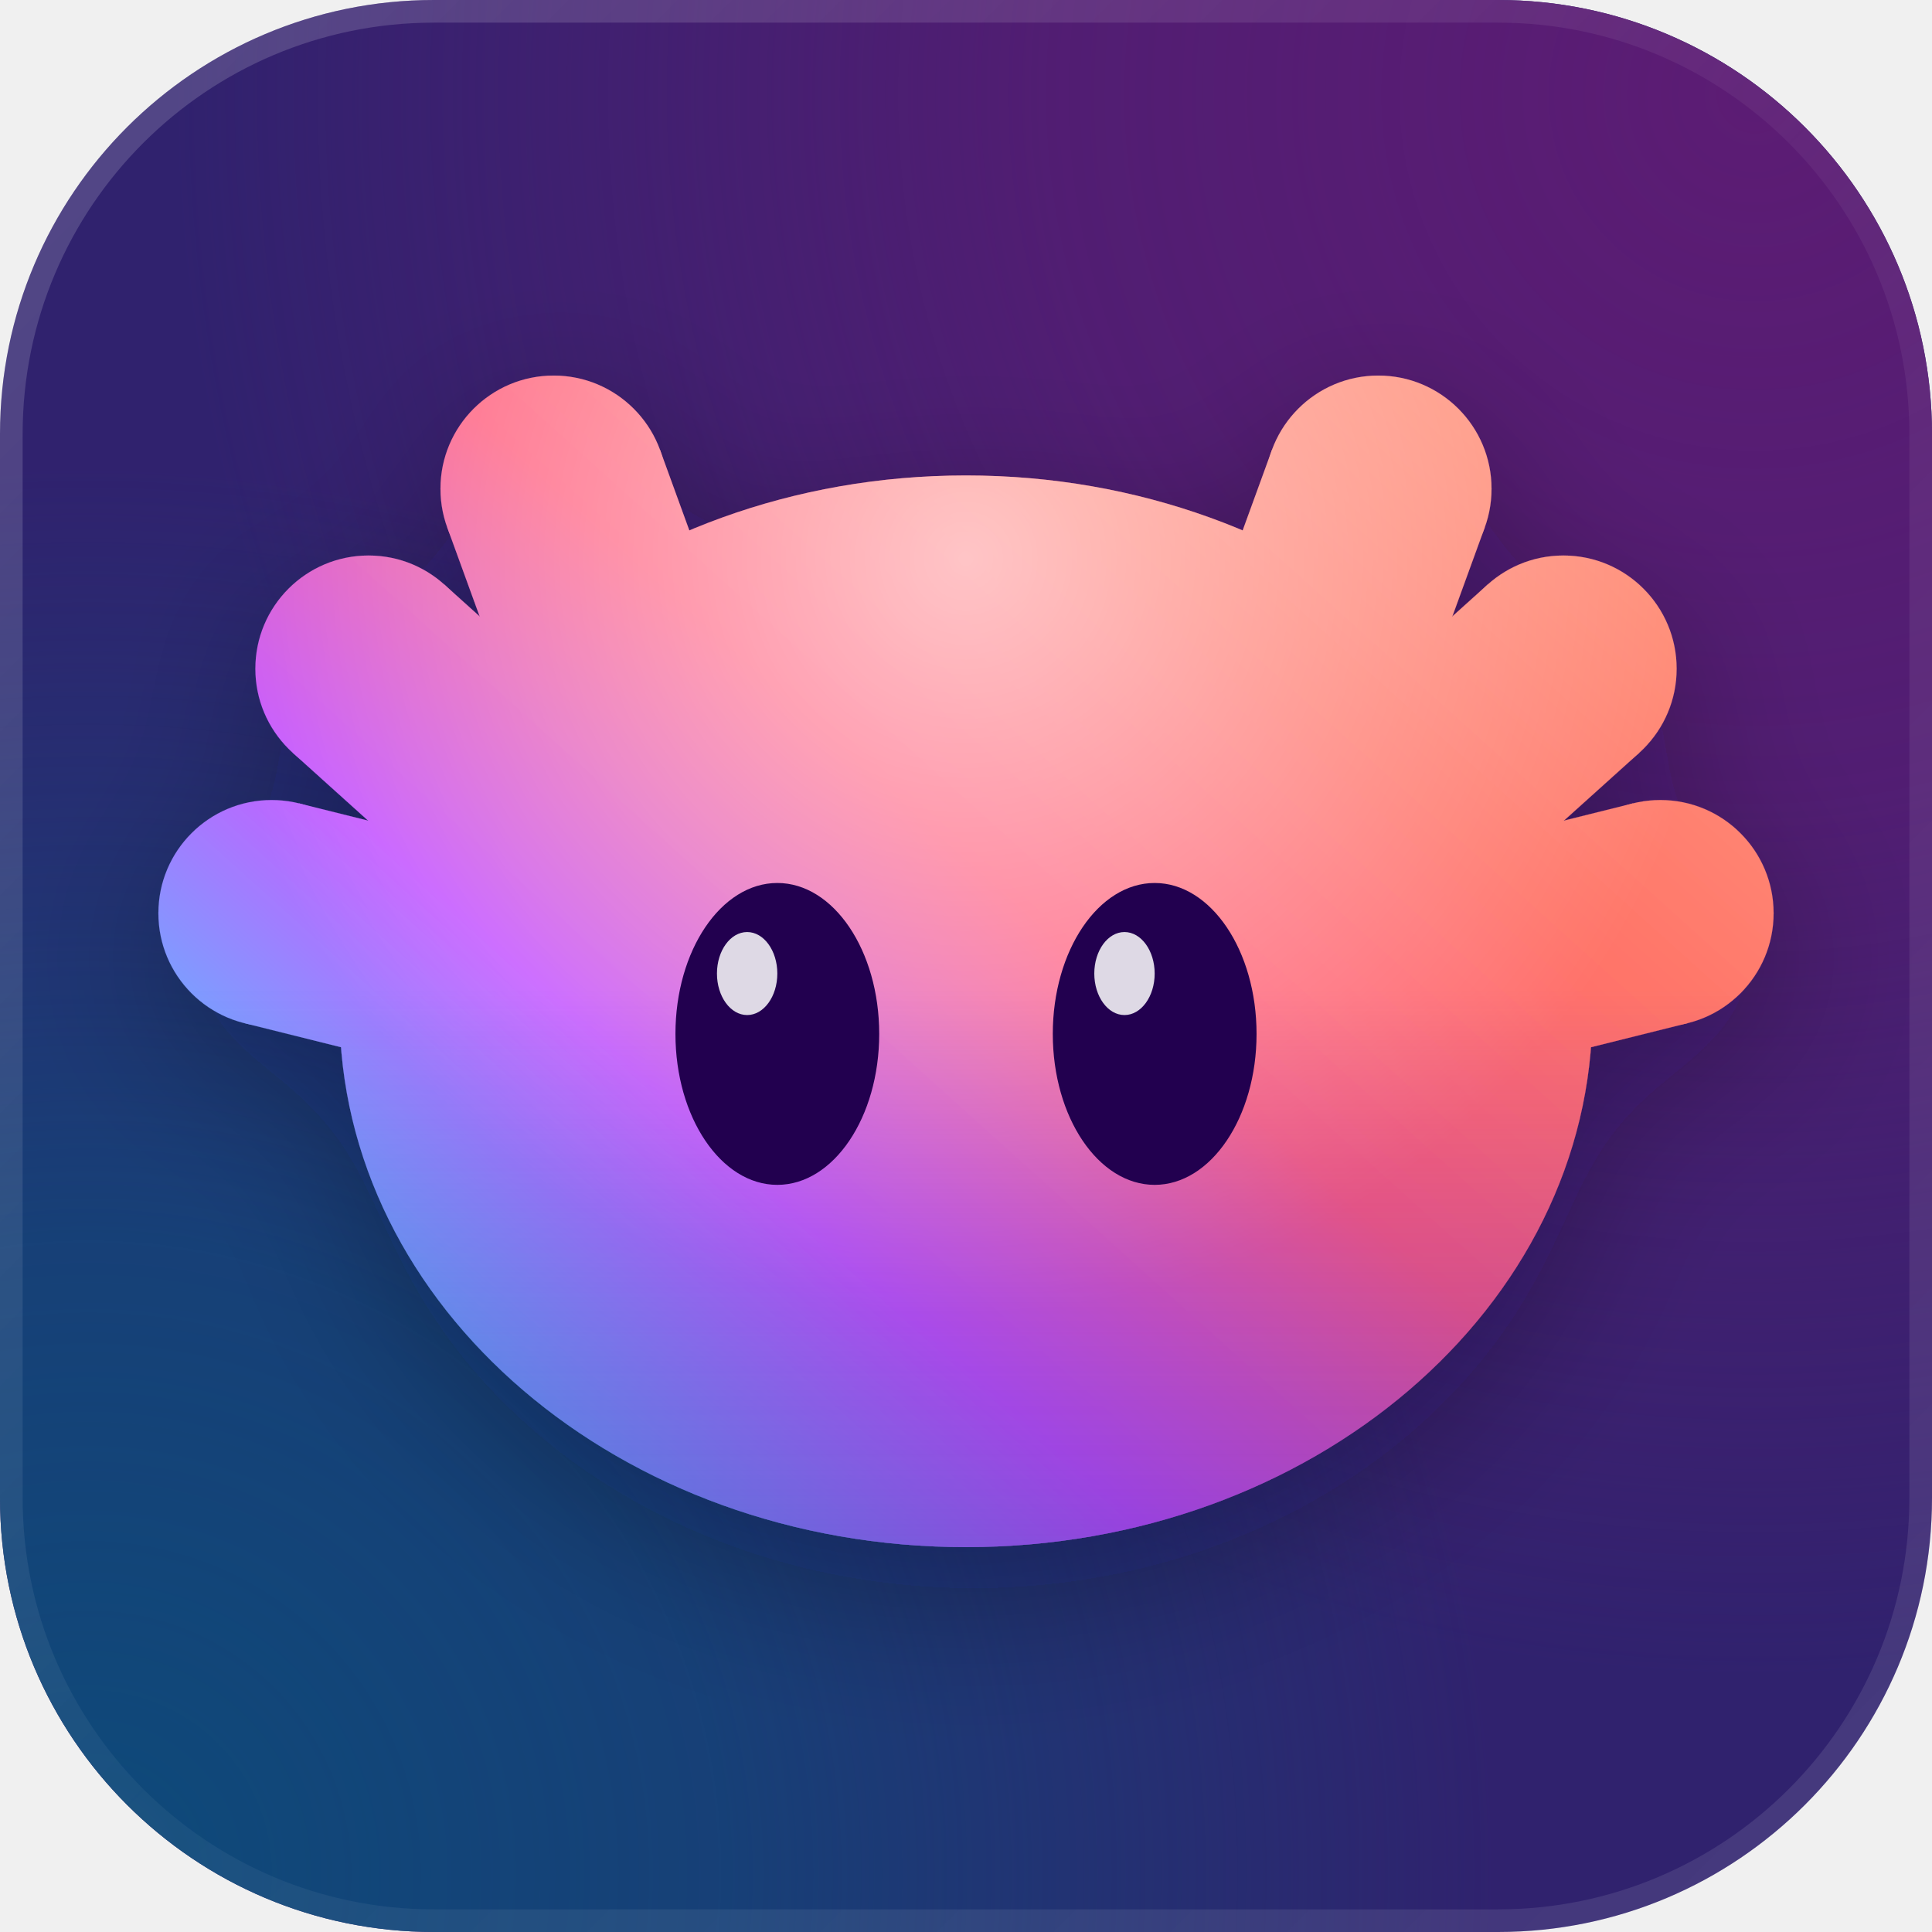
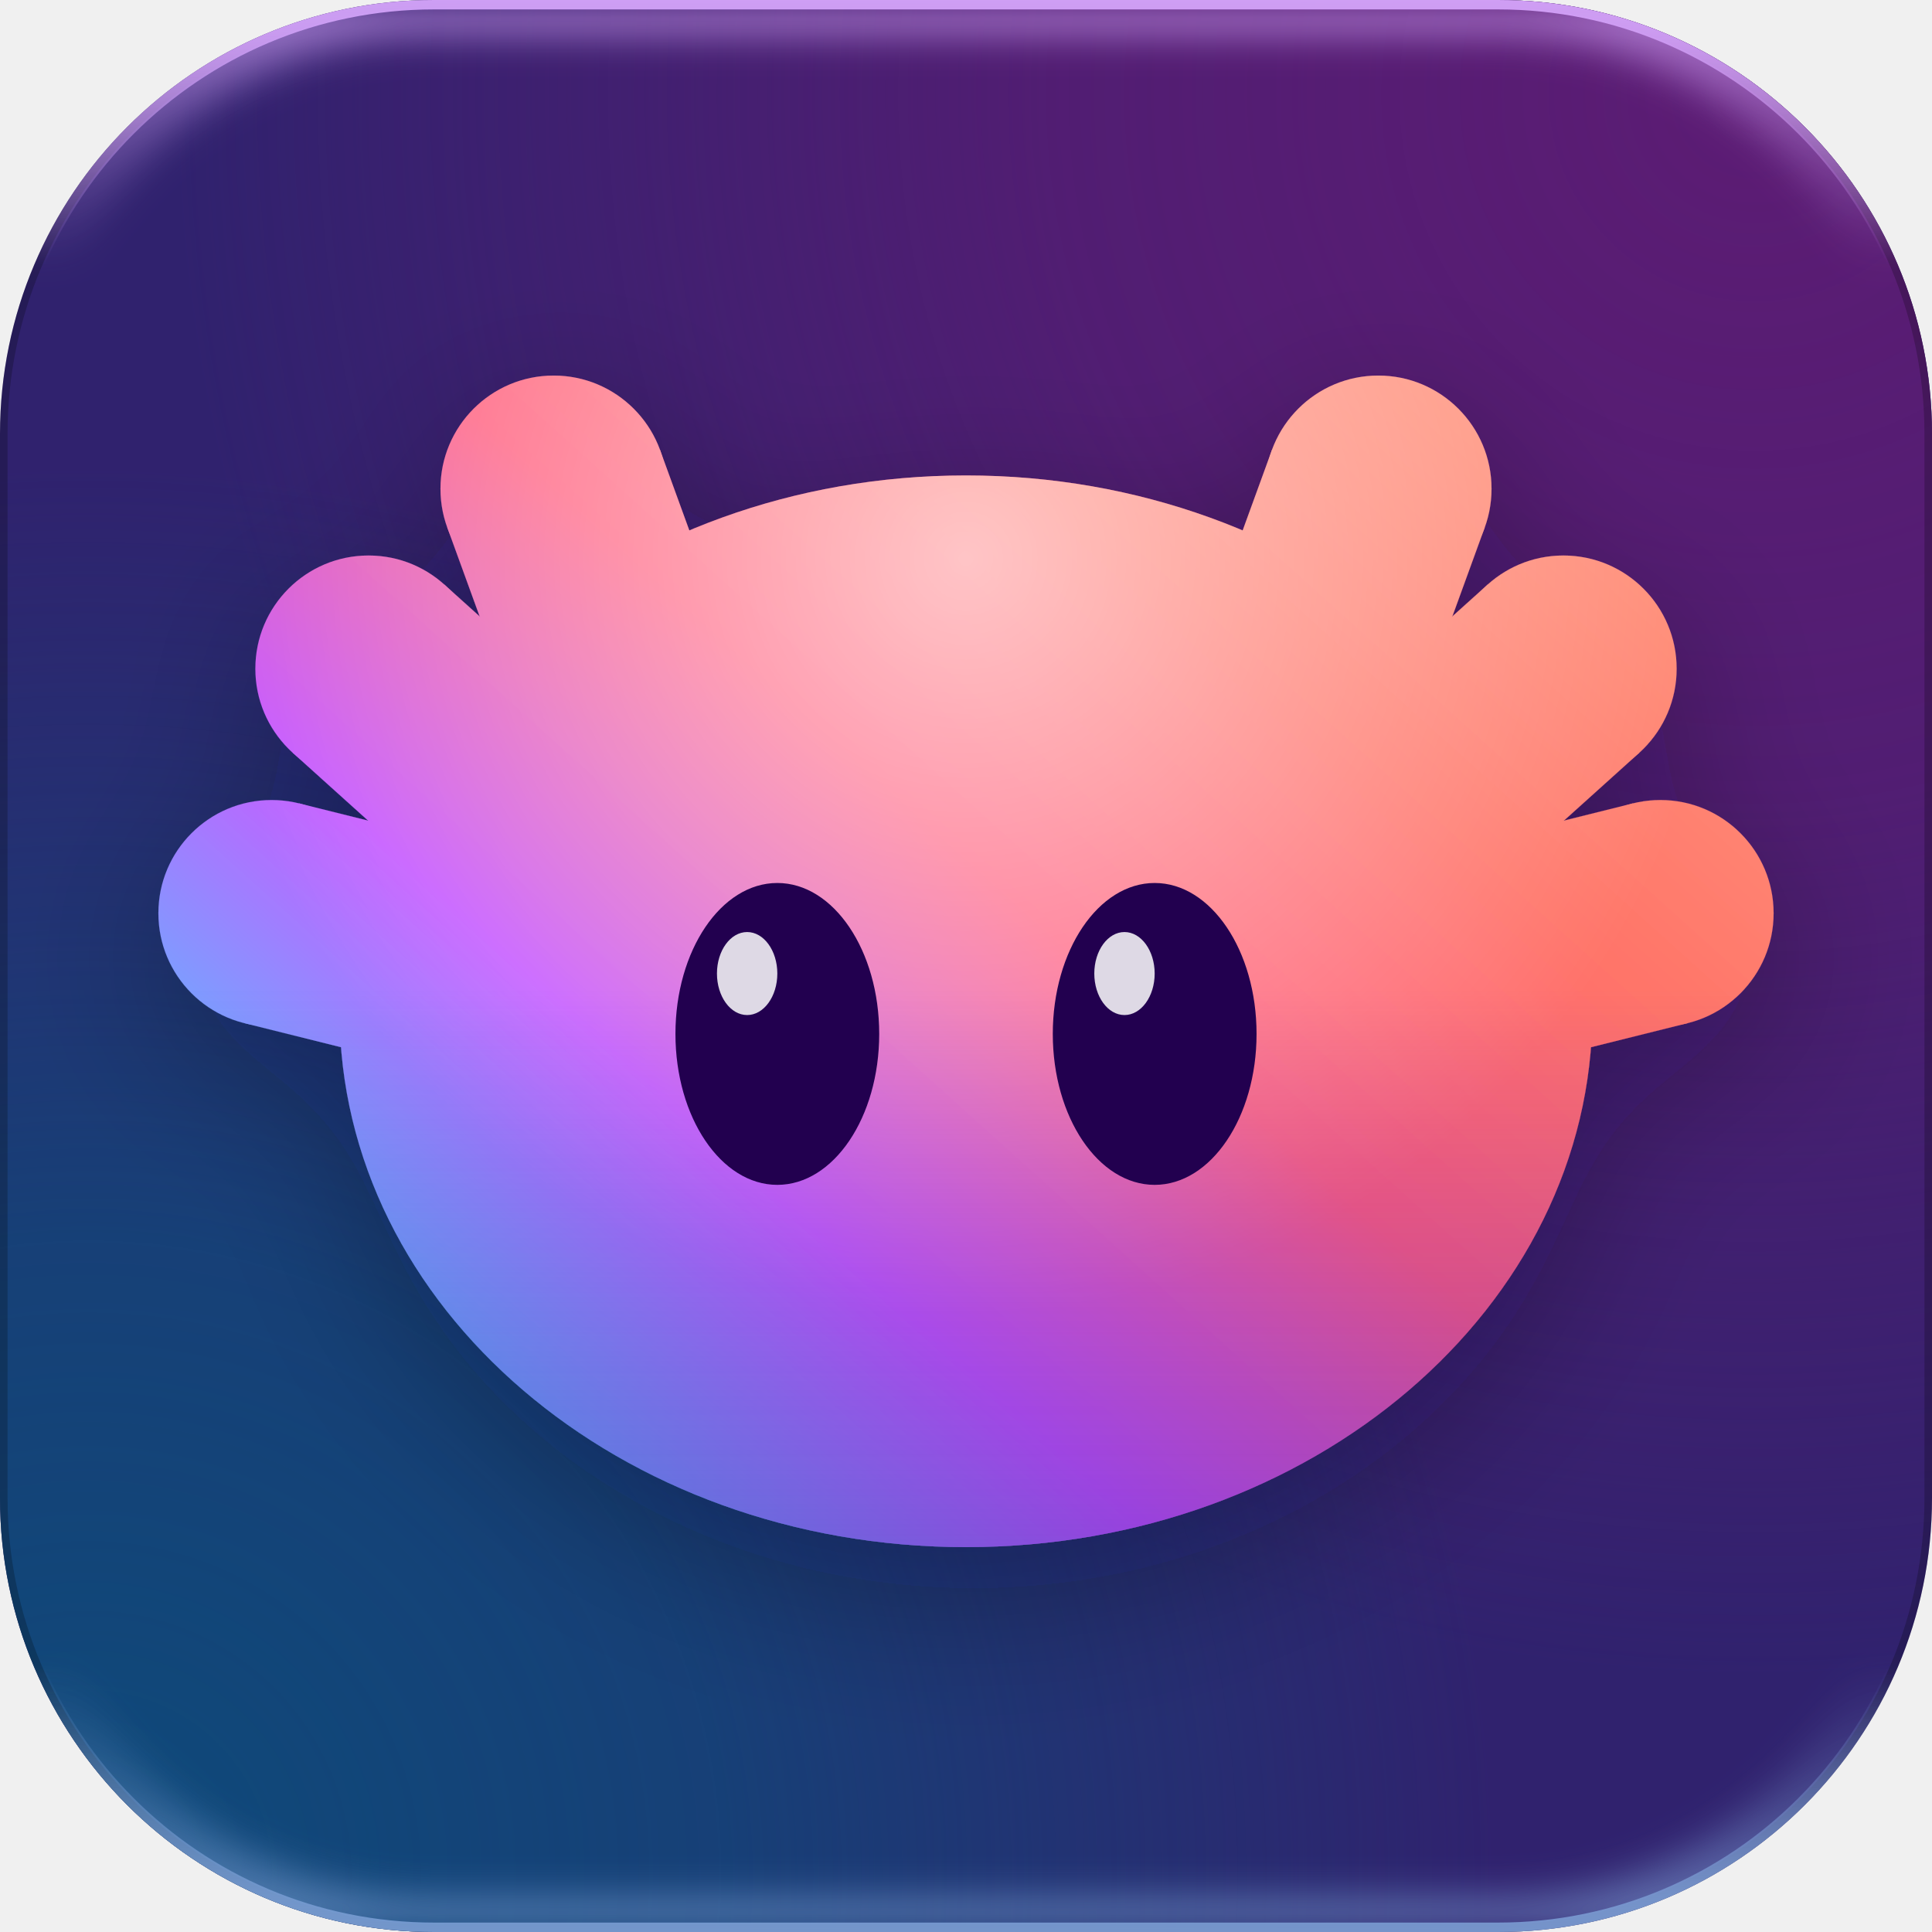
<svg xmlns="http://www.w3.org/2000/svg" viewBox="0 0 512 512" width="1024" height="1024">
  <clipPath id="tile">
    <rect width="512" height="512" rx="115" />
  </clipPath>
  <g clip-path="url(#tile)">
    <defs>
      <linearGradient id="g0bg" x1="0" y1="0" x2="1" y2="1">
        <stop offset="0" stop-color="#30226e" />
        <stop offset="1" stop-color="#30226e" />
      </linearGradient>
      <radialGradient id="g0glow" cx=".5" cy=".5" r=".5">
        <stop offset="0" stop-color="#7b3cff" stop-opacity=".55" />
        <stop offset="1" stop-color="#7b3cff" stop-opacity="0" />
      </radialGradient>
      <linearGradient id="g0b" x1="400" y1="150" x2="130" y2="450" gradientUnits="userSpaceOnUse">
        <stop offset="0" stop-color="#ff8f78" />
        <stop offset="0.22" stop-color="#ff7469" />
        <stop offset="0.45" stop-color="#ff5f7e" />
        <stop offset="0.7" stop-color="#c65cff" />
        <stop offset="1" stop-color="#3fd4ff" />
      </linearGradient>
      <radialGradient id="g0hi" cx="256" cy="186" r="200" gradientUnits="userSpaceOnUse">
        <stop offset="0" stop-color="#fff" stop-opacity=".6" />
        <stop offset="1" stop-color="#fff" stop-opacity="0" />
      </radialGradient>
      <linearGradient id="g0lo" x1="0" y1="300" x2="0" y2="450" gradientUnits="userSpaceOnUse">
        <stop offset="0" stop-color="#5a1fb0" stop-opacity="0" />
        <stop offset="1" stop-color="#5a1fb0" stop-opacity=".45" />
      </linearGradient>
      <mask id="g0c" maskUnits="userSpaceOnUse" x="0" y="0" width="512" height="512">
        <g fill="#fff">
          <ellipse cx="256" cy="306" rx="166" ry="142" />
          <circle cx="161.778" cy="208.872" r="30" />
          <circle cx="146.73" cy="167.526" r="30" />
          <polygon points="189.969,198.611 174.92,157.265 118.539,177.786 133.588,219.133" />
          <circle cx="130.371" cy="244.656" r="30" />
          <circle cx="97.673" cy="215.214" r="30" />
          <polygon points="150.445,222.362 117.747,192.92 77.599,237.509 110.297,266.95" />
          <circle cx="114.668" cy="290.664" r="30" />
          <circle cx="71.975" cy="280.019" r="30" />
          <polygon points="121.925,261.555 79.232,250.911 64.717,309.128 107.41,319.773" />
          <circle cx="350.222" cy="208.872" r="30" />
          <circle cx="365.27" cy="167.526" r="30" />
          <polygon points="378.412,219.133 393.461,177.786 337.08,157.265 322.031,198.611" />
          <circle cx="381.629" cy="244.656" r="30" />
          <circle cx="414.327" cy="215.214" r="30" />
          <polygon points="401.703,266.95 434.401,237.509 394.253,192.92 361.555,222.362" />
          <circle cx="397.332" cy="290.664" r="30" />
          <circle cx="440.025" cy="280.019" r="30" />
          <polygon points="404.59,319.773 447.283,309.128 432.768,250.911 390.075,261.555" />
        </g>
      </mask>
      <filter id="g0f" x="-30%" y="-30%" width="160%" height="160%">
        <feDropShadow dy="4" stdDeviation="6" flood-color="#0b0628" flood-opacity="0.55" result="near" />
        <feDropShadow dy="12" stdDeviation="21" flood-color="#0b0628" flood-opacity="0.3" />
      </filter>
      <radialGradient id="g0gl0">
        <stop offset="0" stop-color="#5c1c74" />
        <stop offset=".45" stop-color="#5c1c74" stop-opacity=".75" />
        <stop offset="1" stop-color="#5c1c74" stop-opacity="0" />
      </radialGradient>
      <radialGradient id="g0gl1">
        <stop offset="0" stop-color="#0e4a7a" />
        <stop offset=".45" stop-color="#0e4a7a" stop-opacity=".75" />
        <stop offset="1" stop-color="#0e4a7a" stop-opacity="0" />
      </radialGradient>
      <linearGradient id="g0rim" x1="0" y1="0" x2="1" y2="1">
-         <stop offset="0" stop-color="#fff" stop-opacity="0.18" />
-         <stop offset=".5" stop-color="#fff" stop-opacity="0.045" />
-         <stop offset="1" stop-color="#fff" stop-opacity="0.108" />
+         <stop offset="0" stop-color="#fff" stop-opacity="0" />
+         <stop offset=".5" stop-color="#fff" stop-opacity="0" />
+         <stop offset="1" stop-color="#fff" stop-opacity="0" />
      </linearGradient>
      <radialGradient id="g0sh">
        <stop offset="0" stop-color="#12052e" stop-opacity="0.5" />
        <stop offset="1" stop-color="#12052e" stop-opacity="0" />
      </radialGradient>
    </defs>
    <rect width="512" height="512" fill="url(#g0bg)" />
    <circle cx="470" cy="20" r="430" fill="url(#g0gl0)" />
    <circle cx="20" cy="500" r="380" fill="url(#g0gl1)" />
    <ellipse cx="256" cy="450" rx="140" ry="20" fill="url(#${id}sh)" />
    <g transform="translate(0 -38)">
      <g filter="url(#g0f)">
        <g fill="url(#g0b)">
          <ellipse cx="256" cy="306" rx="166" ry="142" />
          <circle cx="161.778" cy="208.872" r="30" />
          <circle cx="146.73" cy="167.526" r="30" />
          <polygon points="189.969,198.611 174.92,157.265 118.539,177.786 133.588,219.133" />
          <circle cx="130.371" cy="244.656" r="30" />
          <circle cx="97.673" cy="215.214" r="30" />
          <polygon points="150.445,222.362 117.747,192.92 77.599,237.509 110.297,266.95" />
          <circle cx="114.668" cy="290.664" r="30" />
          <circle cx="71.975" cy="280.019" r="30" />
          <polygon points="121.925,261.555 79.232,250.911 64.717,309.128 107.41,319.773" />
          <circle cx="350.222" cy="208.872" r="30" />
          <circle cx="365.27" cy="167.526" r="30" />
          <polygon points="378.412,219.133 393.461,177.786 337.08,157.265 322.031,198.611" />
          <circle cx="381.629" cy="244.656" r="30" />
          <circle cx="414.327" cy="215.214" r="30" />
          <polygon points="401.703,266.95 434.401,237.509 394.253,192.92 361.555,222.362" />
          <circle cx="397.332" cy="290.664" r="30" />
          <circle cx="440.025" cy="280.019" r="30" />
          <polygon points="404.59,319.773 447.283,309.128 432.768,250.911 390.075,261.555" />
        </g>
      </g>
      <g mask="url(#g0c)">
        <rect width="512" height="512" fill="url(#g0hi)" />
        <rect width="512" height="512" fill="url(#g0lo)" />
      </g>
      <ellipse cx="206" cy="312" rx="27" ry="40" fill="#22004f" />
      <ellipse cx="198" cy="296" rx="8" ry="11" fill="#fff" opacity=".85" />
      <ellipse cx="306" cy="312" rx="27" ry="40" fill="#22004f" />
      <ellipse cx="298" cy="296" rx="8" ry="11" fill="#fff" opacity=".85" />
    </g>
-     <rect x="3" y="3" width="506" height="506" rx="112" fill="none" stroke="url(#g0rim)" stroke-width="6" />
+     <defs>
+       <linearGradient id="g0bv" x1="0" y1="0" x2="0" y2="1">
+         <stop offset="0" stop-color="#d9a8ff" stop-opacity="0.95" />
+         <stop offset=".14" stop-color="#d9a8ff" stop-opacity="0" />
+         <stop offset=".86" stop-color="#7fa2d8" stop-opacity="0" />
+         <stop offset="1" stop-color="#7fa2d8" stop-opacity="0.9" />
+       </linearGradient>
+       <linearGradient id="g0bs" x1="0" y1="0" x2="0" y2="1">
+         <stop offset=".78" stop-color="#000" stop-opacity="0" />
+         <stop offset="1" stop-color="#000" stop-opacity="0" />
+       </linearGradient>
+       <filter id="g0bb" x="-5%" y="-5%" width="110%" height="110%">
+         <feGaussianBlur stdDeviation="5" />
+       </filter>
+     </defs>
+     <rect width="512" height="512" rx="115" fill="none" stroke="#000" stroke-opacity="0.22" stroke-width="4" />
+     <rect width="512" height="512" rx="115" fill="none" stroke="url(#g0bv)" stroke-width="18" filter="url(#g0bb)" opacity=".7" />
+     <rect width="512" height="512" rx="115" fill="none" stroke="url(#g0bv)" stroke-width="5" />
  </g>
</svg>
